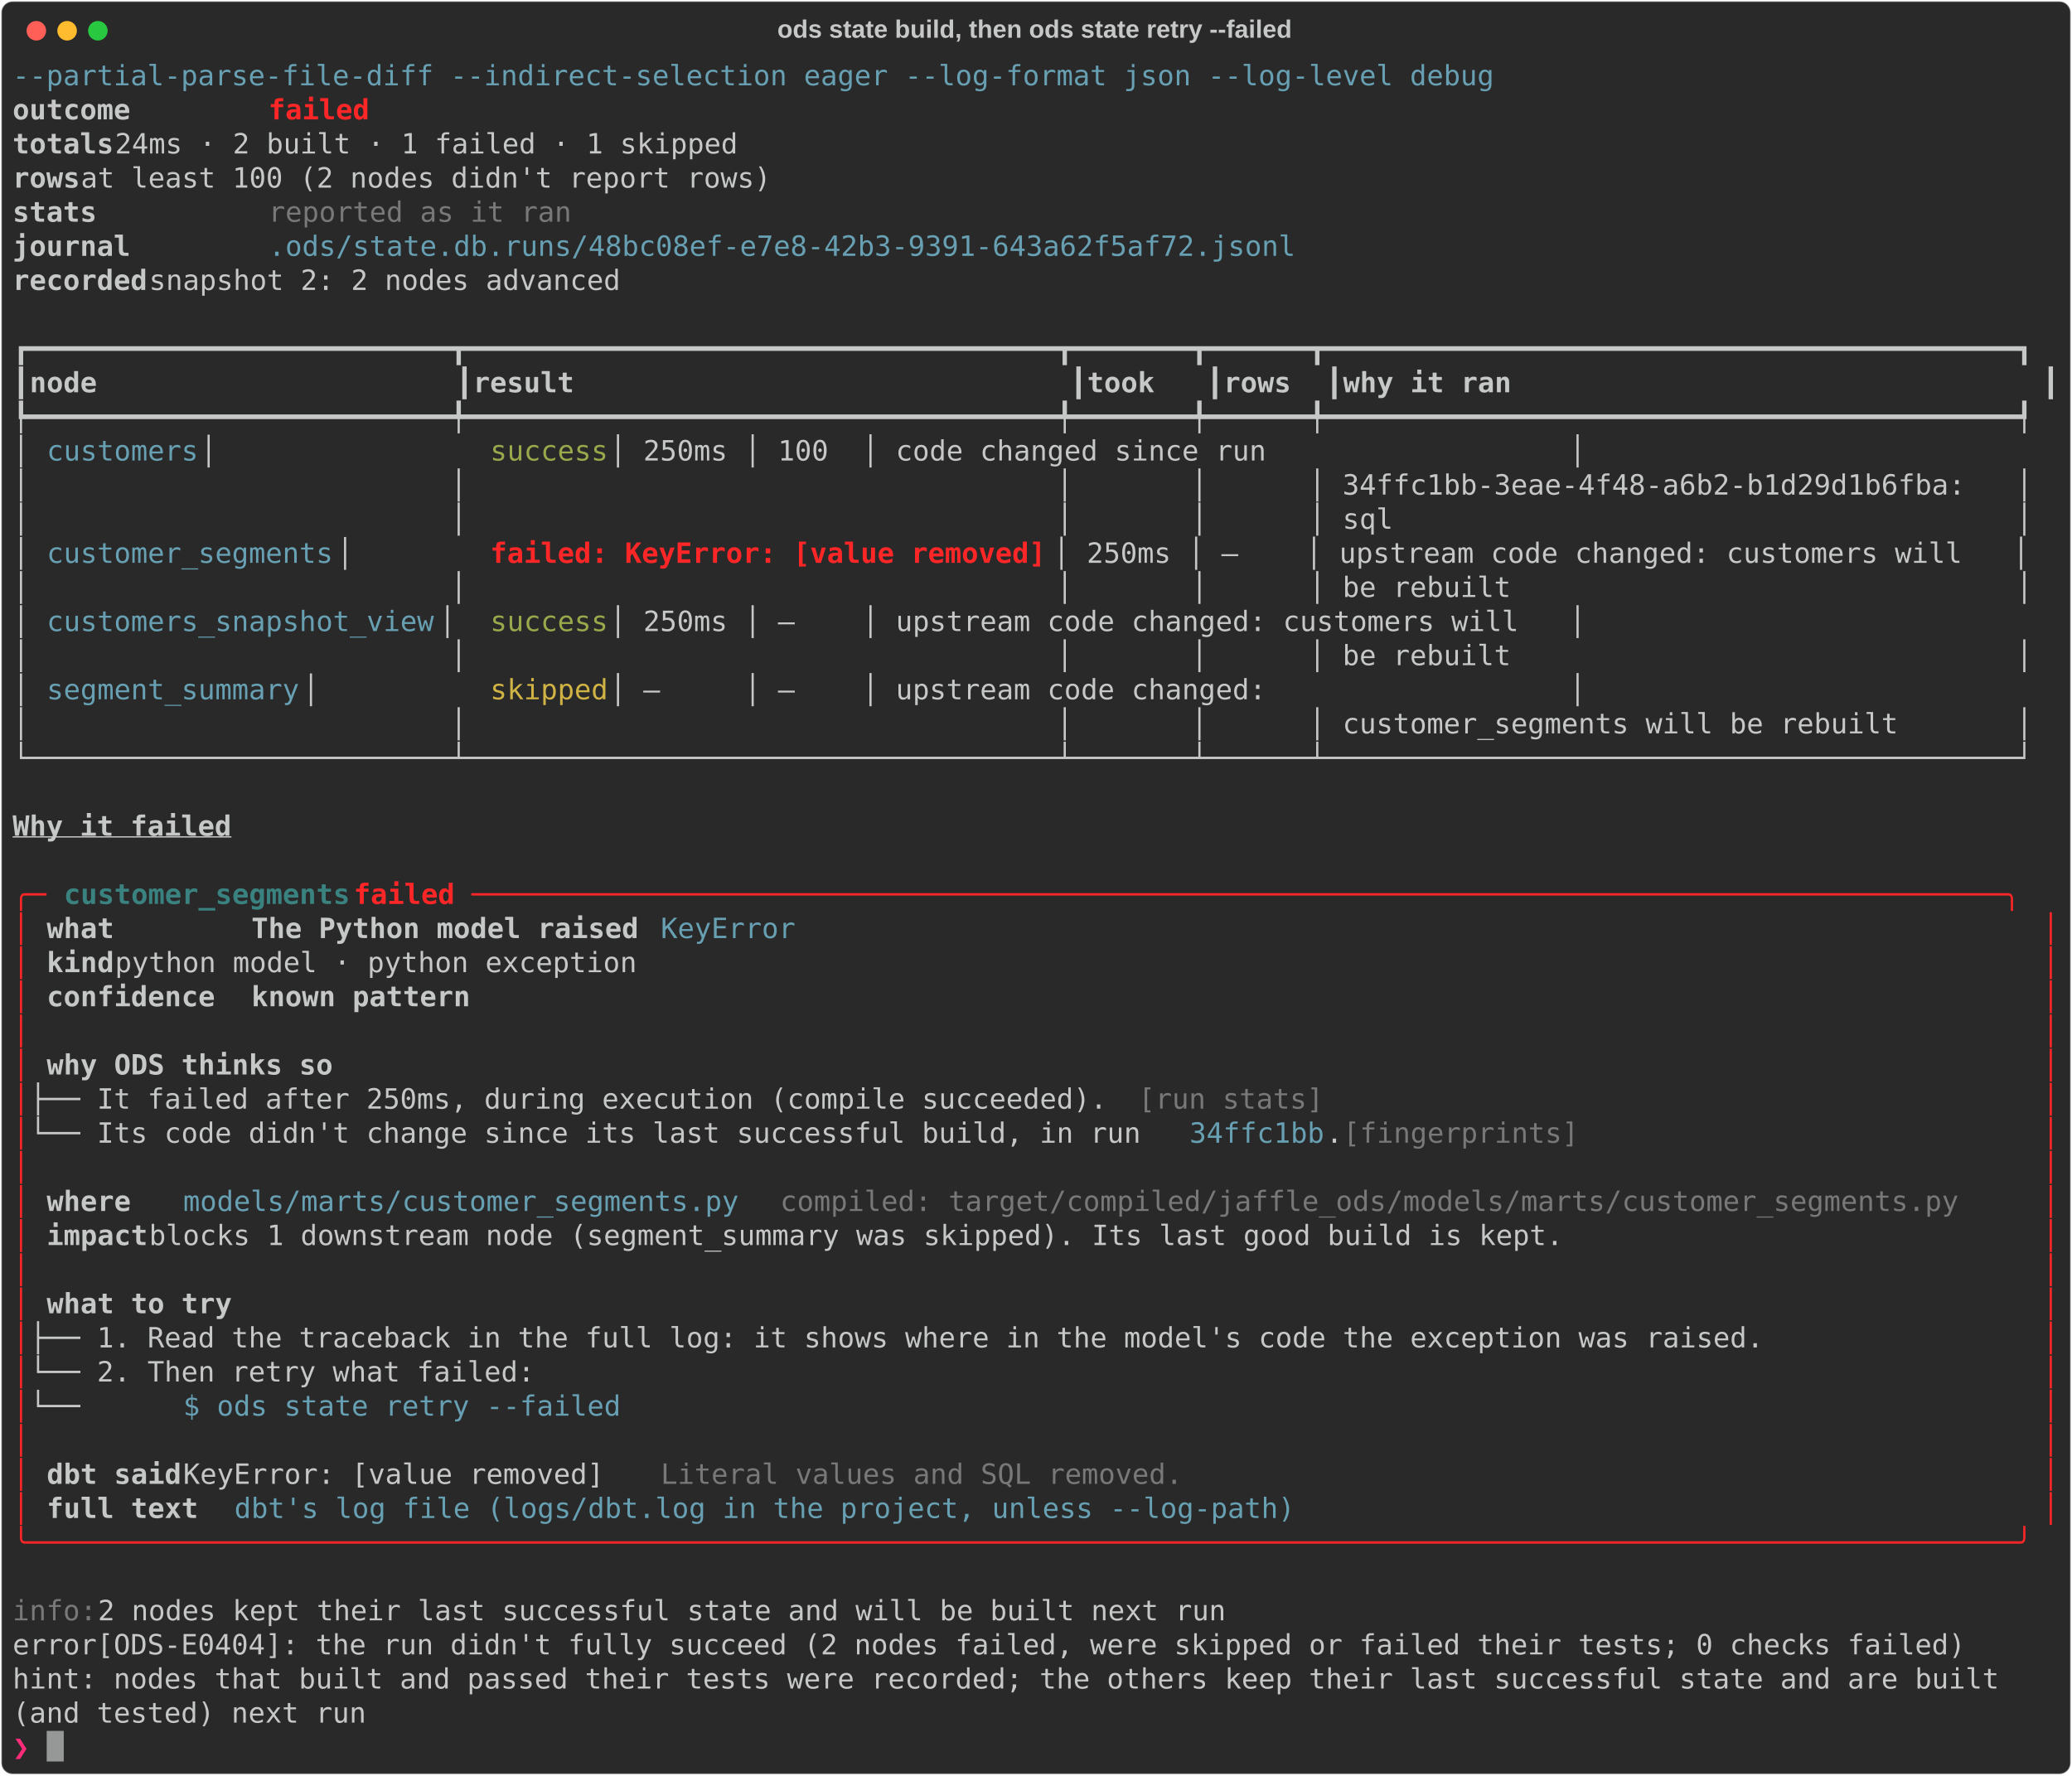
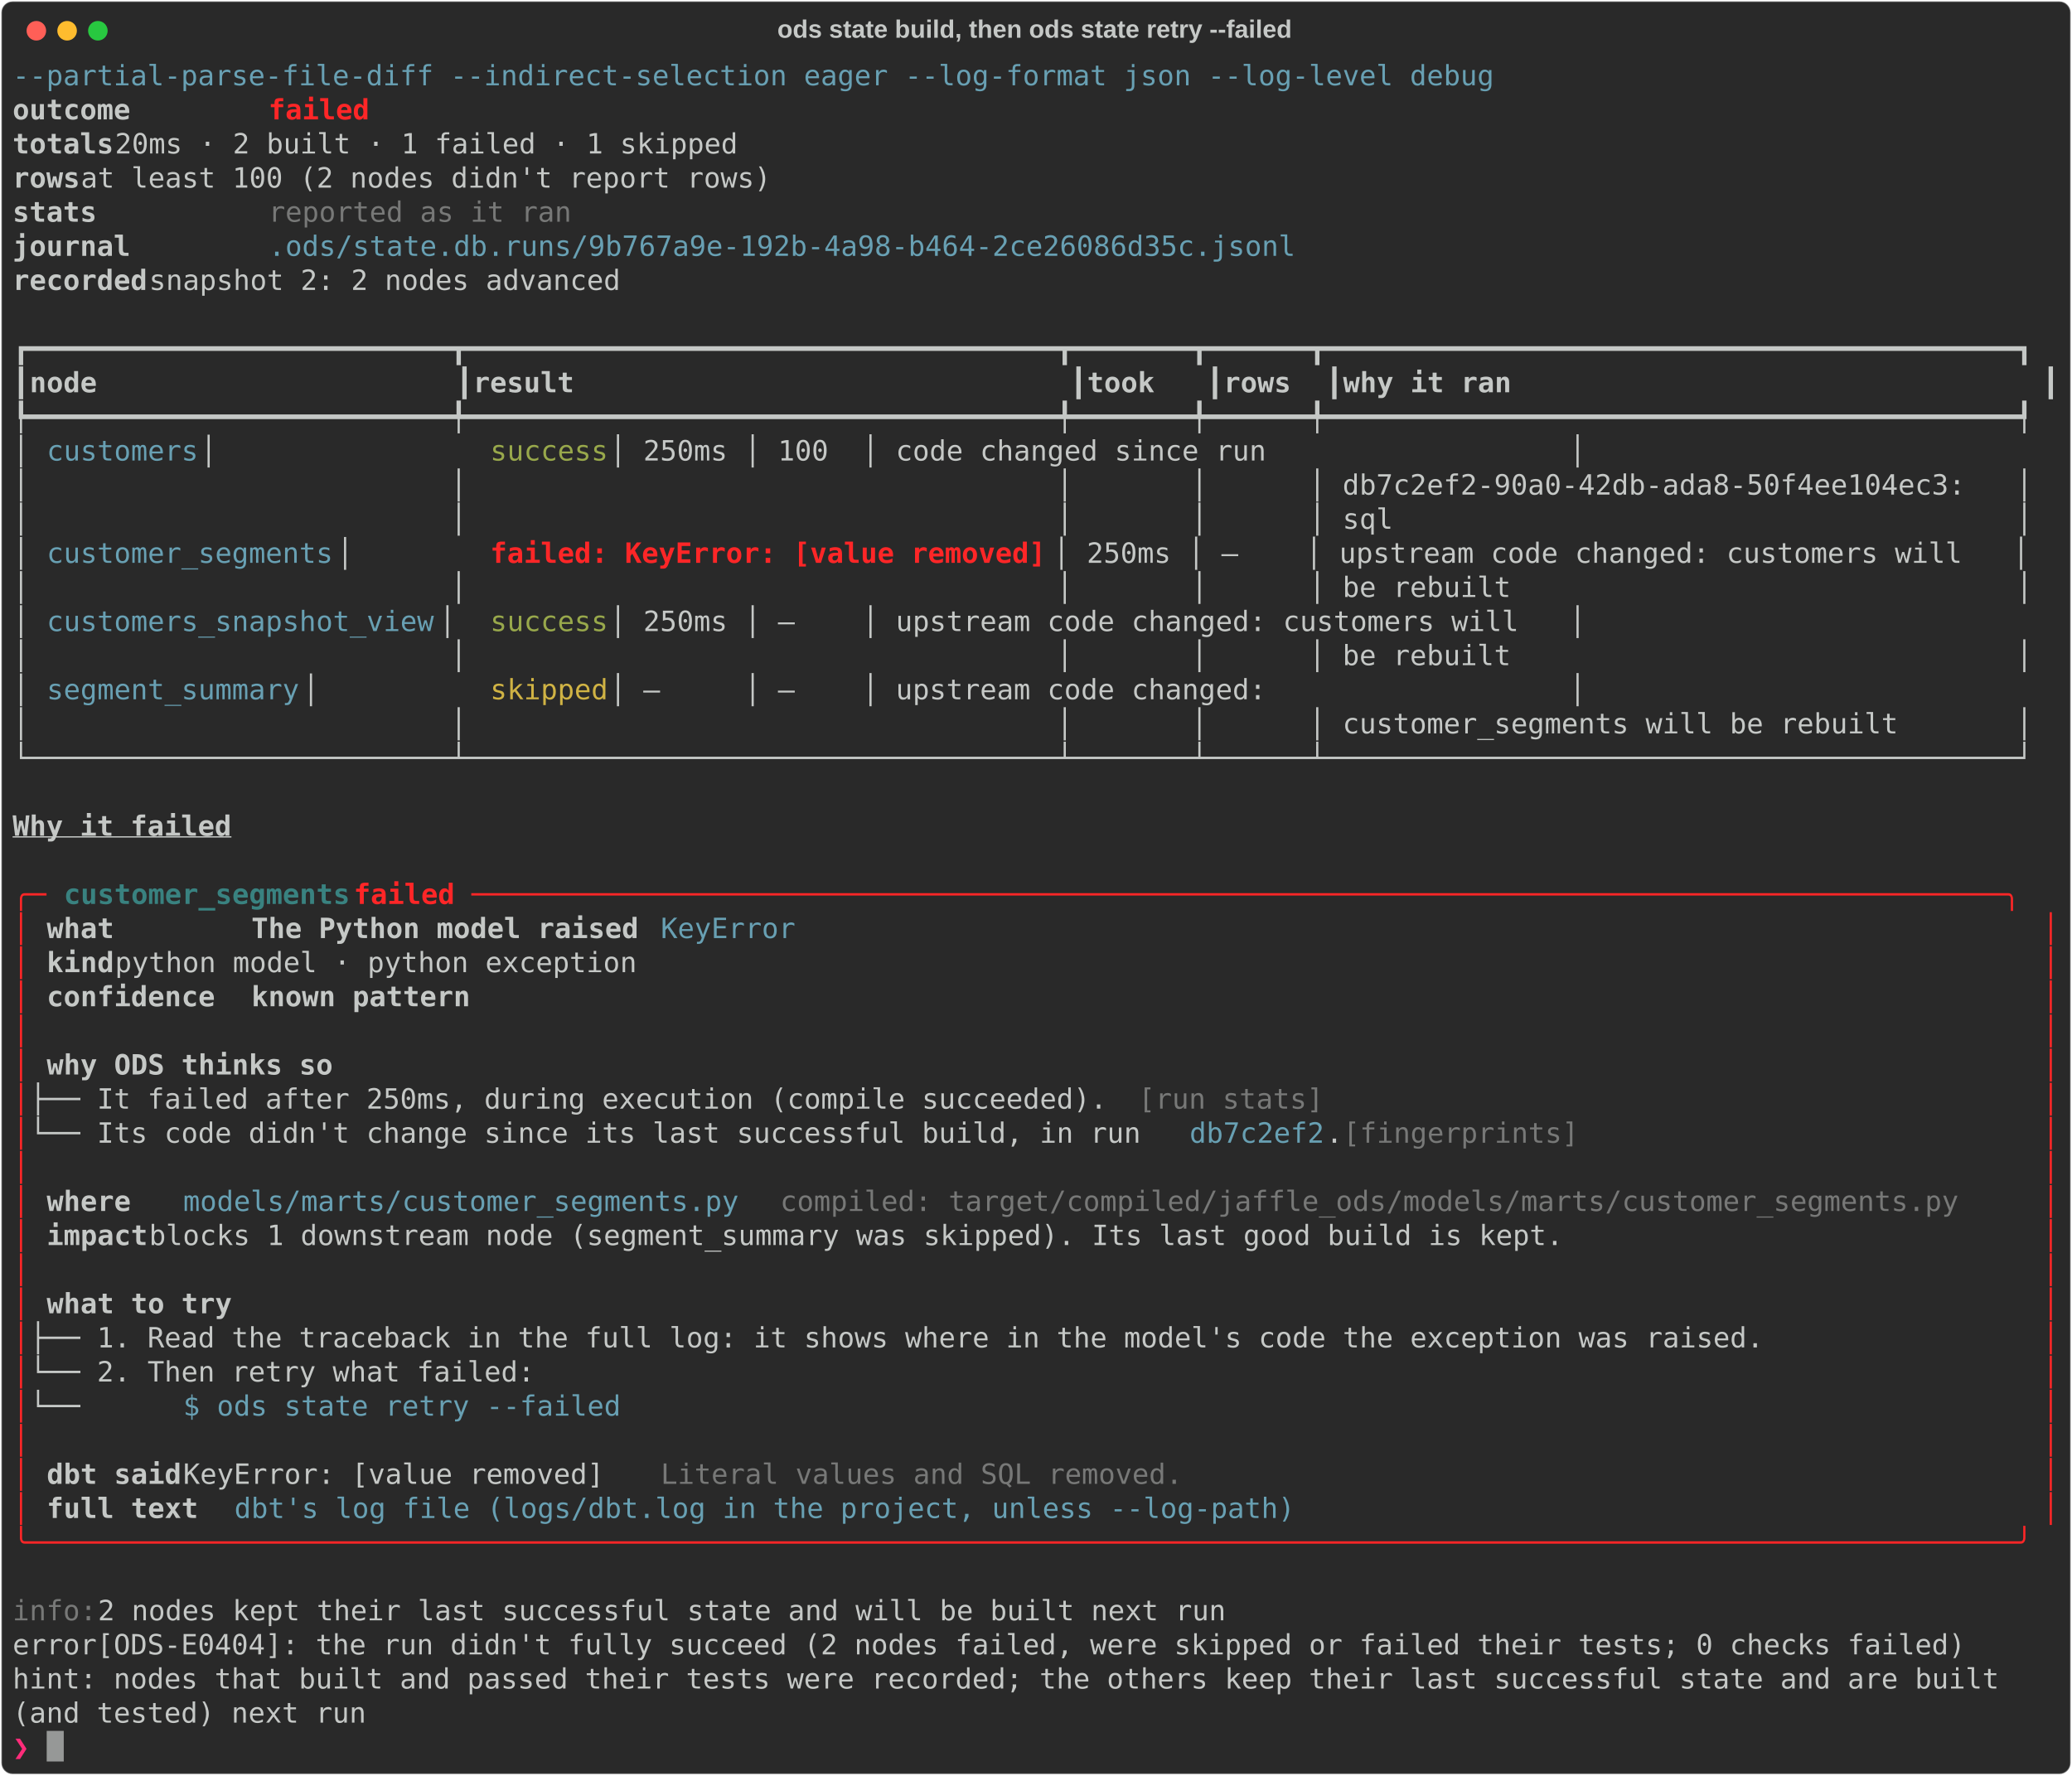
<svg xmlns="http://www.w3.org/2000/svg" class="rich-terminal" viewBox="0 0 1482 1270.0">
  <style>

    @font-face {
        font-family: "Fira Code";
        src: local("FiraCode-Regular"),
                url("https://cdnjs.cloudflare.com/ajax/libs/firacode/6.2.0/woff2/FiraCode-Regular.woff2") format("woff2"),
                url("https://cdnjs.cloudflare.com/ajax/libs/firacode/6.2.0/woff/FiraCode-Regular.woff") format("woff");
        font-style: normal;
        font-weight: 400;
    }
    @font-face {
        font-family: "Fira Code";
        src: local("FiraCode-Bold"),
                url("https://cdnjs.cloudflare.com/ajax/libs/firacode/6.2.0/woff2/FiraCode-Bold.woff2") format("woff2"),
                url("https://cdnjs.cloudflare.com/ajax/libs/firacode/6.2.0/woff/FiraCode-Bold.woff") format("woff");
        font-style: bold;
        font-weight: 700;
    }

    .rich-record-matrix {
        font-family: Fira Code, monospace;
        font-size: 20px;
        line-height: 24.4px;
        font-variant-east-asian: full-width;
    }

    .rich-record-title {
        font-size: 18px;
        font-weight: bold;
        font-family: arial;
    }

    .rich-record-r1 { fill: #68a0b3 }
.rich-record-r2 { fill: #c5c8c6 }
.rich-record-r3 { fill: #c5c8c6;font-weight: bold }
.rich-record-r4 { fill: #ff2627;font-weight: bold }
.rich-record-r5 { fill: #777877 }
.rich-record-r6 { fill: #98a84b }
.rich-record-r7 { fill: #d0b344 }
.rich-record-r8 { fill: #c5c8c6;font-weight: bold;text-decoration: underline; }
.rich-record-r9 { fill: #398280;font-weight: bold }
.rich-record-r10 { fill: #ff2c7a;font-weight: bold }
    </style>
  <defs>
    <clipPath id="rich-record-clip-terminal">
      <rect x="0" y="0" width="1463.0" height="1219.0" />
    </clipPath>
    <clipPath id="rich-record-line-0">
      <rect x="0" y="1.5" width="1464" height="24.65" />
    </clipPath>
    <clipPath id="rich-record-line-1">
      <rect x="0" y="25.9" width="1464" height="24.65" />
    </clipPath>
    <clipPath id="rich-record-line-2">
      <rect x="0" y="50.3" width="1464" height="24.65" />
    </clipPath>
    <clipPath id="rich-record-line-3">
      <rect x="0" y="74.7" width="1464" height="24.65" />
    </clipPath>
    <clipPath id="rich-record-line-4">
      <rect x="0" y="99.1" width="1464" height="24.65" />
    </clipPath>
    <clipPath id="rich-record-line-5">
      <rect x="0" y="123.5" width="1464" height="24.65" />
    </clipPath>
    <clipPath id="rich-record-line-6">
      <rect x="0" y="147.9" width="1464" height="24.65" />
    </clipPath>
    <clipPath id="rich-record-line-7">
      <rect x="0" y="172.3" width="1464" height="24.65" />
    </clipPath>
    <clipPath id="rich-record-line-8">
      <rect x="0" y="196.7" width="1464" height="24.65" />
    </clipPath>
    <clipPath id="rich-record-line-9">
      <rect x="0" y="221.1" width="1464" height="24.65" />
    </clipPath>
    <clipPath id="rich-record-line-10">
      <rect x="0" y="245.5" width="1464" height="24.65" />
    </clipPath>
    <clipPath id="rich-record-line-11">
      <rect x="0" y="269.9" width="1464" height="24.65" />
    </clipPath>
    <clipPath id="rich-record-line-12">
      <rect x="0" y="294.3" width="1464" height="24.65" />
    </clipPath>
    <clipPath id="rich-record-line-13">
      <rect x="0" y="318.7" width="1464" height="24.65" />
    </clipPath>
    <clipPath id="rich-record-line-14">
      <rect x="0" y="343.1" width="1464" height="24.65" />
    </clipPath>
    <clipPath id="rich-record-line-15">
      <rect x="0" y="367.5" width="1464" height="24.65" />
    </clipPath>
    <clipPath id="rich-record-line-16">
      <rect x="0" y="391.9" width="1464" height="24.65" />
    </clipPath>
    <clipPath id="rich-record-line-17">
      <rect x="0" y="416.3" width="1464" height="24.65" />
    </clipPath>
    <clipPath id="rich-record-line-18">
      <rect x="0" y="440.7" width="1464" height="24.65" />
    </clipPath>
    <clipPath id="rich-record-line-19">
      <rect x="0" y="465.1" width="1464" height="24.65" />
    </clipPath>
    <clipPath id="rich-record-line-20">
      <rect x="0" y="489.5" width="1464" height="24.65" />
    </clipPath>
    <clipPath id="rich-record-line-21">
      <rect x="0" y="513.9" width="1464" height="24.65" />
    </clipPath>
    <clipPath id="rich-record-line-22">
      <rect x="0" y="538.3" width="1464" height="24.65" />
    </clipPath>
    <clipPath id="rich-record-line-23">
      <rect x="0" y="562.7" width="1464" height="24.65" />
    </clipPath>
    <clipPath id="rich-record-line-24">
      <rect x="0" y="587.1" width="1464" height="24.65" />
    </clipPath>
    <clipPath id="rich-record-line-25">
      <rect x="0" y="611.5" width="1464" height="24.65" />
    </clipPath>
    <clipPath id="rich-record-line-26">
      <rect x="0" y="635.9" width="1464" height="24.65" />
    </clipPath>
    <clipPath id="rich-record-line-27">
      <rect x="0" y="660.3" width="1464" height="24.65" />
    </clipPath>
    <clipPath id="rich-record-line-28">
      <rect x="0" y="684.7" width="1464" height="24.65" />
    </clipPath>
    <clipPath id="rich-record-line-29">
      <rect x="0" y="709.1" width="1464" height="24.65" />
    </clipPath>
    <clipPath id="rich-record-line-30">
      <rect x="0" y="733.5" width="1464" height="24.65" />
    </clipPath>
    <clipPath id="rich-record-line-31">
      <rect x="0" y="757.9" width="1464" height="24.65" />
    </clipPath>
    <clipPath id="rich-record-line-32">
      <rect x="0" y="782.3" width="1464" height="24.65" />
    </clipPath>
    <clipPath id="rich-record-line-33">
      <rect x="0" y="806.7" width="1464" height="24.65" />
    </clipPath>
    <clipPath id="rich-record-line-34">
      <rect x="0" y="831.1" width="1464" height="24.65" />
    </clipPath>
    <clipPath id="rich-record-line-35">
      <rect x="0" y="855.5" width="1464" height="24.65" />
    </clipPath>
    <clipPath id="rich-record-line-36">
      <rect x="0" y="879.9" width="1464" height="24.65" />
    </clipPath>
    <clipPath id="rich-record-line-37">
      <rect x="0" y="904.3" width="1464" height="24.65" />
    </clipPath>
    <clipPath id="rich-record-line-38">
      <rect x="0" y="928.7" width="1464" height="24.65" />
    </clipPath>
    <clipPath id="rich-record-line-39">
      <rect x="0" y="953.1" width="1464" height="24.65" />
    </clipPath>
    <clipPath id="rich-record-line-40">
      <rect x="0" y="977.5" width="1464" height="24.65" />
    </clipPath>
    <clipPath id="rich-record-line-41">
      <rect x="0" y="1001.9" width="1464" height="24.65" />
    </clipPath>
    <clipPath id="rich-record-line-42">
      <rect x="0" y="1026.3" width="1464" height="24.65" />
    </clipPath>
    <clipPath id="rich-record-line-43">
      <rect x="0" y="1050.7" width="1464" height="24.65" />
    </clipPath>
    <clipPath id="rich-record-line-44">
      <rect x="0" y="1075.1" width="1464" height="24.65" />
    </clipPath>
    <clipPath id="rich-record-line-45">
      <rect x="0" y="1099.5" width="1464" height="24.65" />
    </clipPath>
    <clipPath id="rich-record-line-46">
      <rect x="0" y="1123.9" width="1464" height="24.65" />
    </clipPath>
    <clipPath id="rich-record-line-47">
      <rect x="0" y="1148.3" width="1464" height="24.65" />
    </clipPath>
    <clipPath id="rich-record-line-48">
      <rect x="0" y="1172.7" width="1464" height="24.65" />
    </clipPath>
  </defs>
  <rect fill="#292929" stroke="rgba(255,255,255,0.35)" stroke-width="1" x="1" y="1" width="1480" height="1268" rx="8" />
  <text class="rich-record-title" fill="#c5c8c6" text-anchor="middle" x="740" y="27">ods state build, then ods state retry --failed</text>
  <g transform="translate(26,22)">
    <circle cx="0" cy="0" r="7" fill="#ff5f57" />
    <circle cx="22" cy="0" r="7" fill="#febc2e" />
    <circle cx="44" cy="0" r="7" fill="#28c840" />
  </g>
  <g transform="translate(9, 41)" clip-path="url(#rich-record-clip-terminal)">
    <g class="rich-record-matrix">
      <text class="rich-record-r1" x="0" y="20" textLength="1073.6" clip-path="url(#rich-record-line-0)">--partial-parse-file-diff --indirect-selection eager --log-format json --log-level debug</text>
      <text class="rich-record-r2" x="1464" y="20" textLength="12.2" clip-path="url(#rich-record-line-0)">
</text>
      <text class="rich-record-r3" x="0" y="44.4" textLength="85.4" clip-path="url(#rich-record-line-1)">outcome</text>
      <text class="rich-record-r4" x="183" y="44.4" textLength="73.2" clip-path="url(#rich-record-line-1)">failed</text>
      <text class="rich-record-r2" x="1464" y="44.4" textLength="12.2" clip-path="url(#rich-record-line-1)">
</text>
      <text class="rich-record-r3" x="0" y="68.8" textLength="73.2" clip-path="url(#rich-record-line-2)">totals</text>
-       <text class="rich-record-r2" x="73.2" y="68.8" textLength="1390.8" clip-path="url(#rich-record-line-2)">         24ms · 2 built · 1 failed · 1 skipped                                                                    </text>
+       <text class="rich-record-r2" x="73.2" y="68.8" textLength="1390.8" clip-path="url(#rich-record-line-2)">         20ms · 2 built · 1 failed · 1 skipped                                                                    </text>
      <text class="rich-record-r2" x="1464" y="68.8" textLength="12.2" clip-path="url(#rich-record-line-2)">
</text>
      <text class="rich-record-r3" x="0" y="93.2" textLength="48.8" clip-path="url(#rich-record-line-3)">rows</text>
      <text class="rich-record-r2" x="48.8" y="93.2" textLength="1415.2" clip-path="url(#rich-record-line-3)">           at least 100 (2 nodes didn't report rows)                                                                </text>
      <text class="rich-record-r2" x="1464" y="93.2" textLength="12.2" clip-path="url(#rich-record-line-3)">
</text>
      <text class="rich-record-r3" x="0" y="117.6" textLength="61" clip-path="url(#rich-record-line-4)">stats</text>
      <text class="rich-record-r5" x="183" y="117.6" textLength="219.6" clip-path="url(#rich-record-line-4)">reported as it ran</text>
      <text class="rich-record-r2" x="1464" y="117.6" textLength="12.2" clip-path="url(#rich-record-line-4)">
</text>
      <text class="rich-record-r3" x="0" y="142" textLength="85.4" clip-path="url(#rich-record-line-5)">journal</text>
-       <text class="rich-record-r1" x="183" y="142" textLength="744.2" clip-path="url(#rich-record-line-5)">.ods/state.db.runs/48bc08ef-e7e8-42b3-9391-643a62f5af72.jsonl</text>
+       <text class="rich-record-r1" x="183" y="142" textLength="744.2" clip-path="url(#rich-record-line-5)">.ods/state.db.runs/9b767a9e-192b-4a98-b464-2ce26086d35c.jsonl</text>
      <text class="rich-record-r2" x="1464" y="142" textLength="12.2" clip-path="url(#rich-record-line-5)">
</text>
      <text class="rich-record-r3" x="0" y="166.4" textLength="97.6" clip-path="url(#rich-record-line-6)">recorded</text>
      <text class="rich-record-r2" x="97.6" y="166.4" textLength="1366.4" clip-path="url(#rich-record-line-6)">       snapshot 2: 2 nodes advanced                                                                             </text>
      <text class="rich-record-r2" x="1464" y="166.4" textLength="12.2" clip-path="url(#rich-record-line-6)">
</text>
      <text class="rich-record-r2" x="1464" y="190.8" textLength="12.2" clip-path="url(#rich-record-line-7)">
</text>
      <text class="rich-record-r2" x="0" y="215.2" textLength="1464" clip-path="url(#rich-record-line-8)">┏━━━━━━━━━━━━━━━━━━━━━━━━━┳━━━━━━━━━━━━━━━━━━━━━━━━━━━━━━━━━━━┳━━━━━━━┳━━━━━━┳━━━━━━━━━━━━━━━━━━━━━━━━━━━━━━━━━━━━━━━━━┓</text>
      <text class="rich-record-r2" x="1464" y="215.2" textLength="12.2" clip-path="url(#rich-record-line-8)">
</text>
      <text class="rich-record-r2" x="0" y="239.6" textLength="12.2" clip-path="url(#rich-record-line-9)">┃</text>
      <text class="rich-record-r3" x="12.2" y="239.6" textLength="305" clip-path="url(#rich-record-line-9)"> node                    </text>
      <text class="rich-record-r2" x="317.2" y="239.6" textLength="12.2" clip-path="url(#rich-record-line-9)">┃</text>
      <text class="rich-record-r3" x="329.4" y="239.6" textLength="427" clip-path="url(#rich-record-line-9)"> result                            </text>
      <text class="rich-record-r2" x="756.4" y="239.6" textLength="12.2" clip-path="url(#rich-record-line-9)">┃</text>
      <text class="rich-record-r3" x="768.6" y="239.6" textLength="85.4" clip-path="url(#rich-record-line-9)"> took  </text>
      <text class="rich-record-r2" x="854" y="239.6" textLength="12.2" clip-path="url(#rich-record-line-9)">┃</text>
      <text class="rich-record-r3" x="866.2" y="239.6" textLength="73.2" clip-path="url(#rich-record-line-9)"> rows </text>
      <text class="rich-record-r2" x="939.4" y="239.6" textLength="12.2" clip-path="url(#rich-record-line-9)">┃</text>
      <text class="rich-record-r3" x="951.6" y="239.6" textLength="500.2" clip-path="url(#rich-record-line-9)"> why it ran                              </text>
      <text class="rich-record-r2" x="1451.8" y="239.6" textLength="12.2" clip-path="url(#rich-record-line-9)">┃</text>
      <text class="rich-record-r2" x="1464" y="239.6" textLength="12.2" clip-path="url(#rich-record-line-9)">
</text>
      <text class="rich-record-r2" x="0" y="264" textLength="1464" clip-path="url(#rich-record-line-10)">┡━━━━━━━━━━━━━━━━━━━━━━━━━╇━━━━━━━━━━━━━━━━━━━━━━━━━━━━━━━━━━━╇━━━━━━━╇━━━━━━╇━━━━━━━━━━━━━━━━━━━━━━━━━━━━━━━━━━━━━━━━━┩</text>
      <text class="rich-record-r2" x="1464" y="264" textLength="12.2" clip-path="url(#rich-record-line-10)">
</text>
      <text class="rich-record-r2" x="0" y="288.4" textLength="24.4" clip-path="url(#rich-record-line-11)">│ </text>
      <text class="rich-record-r1" x="24.4" y="288.4" textLength="109.8" clip-path="url(#rich-record-line-11)">customers</text>
      <text class="rich-record-r2" x="134.2" y="288.4" textLength="207.4" clip-path="url(#rich-record-line-11)">               │ </text>
      <text class="rich-record-r6" x="341.6" y="288.4" textLength="85.4" clip-path="url(#rich-record-line-11)">success</text>
      <text class="rich-record-r2" x="427" y="288.4" textLength="1037" clip-path="url(#rich-record-line-11)">                           │ 250ms │ 100  │ code changed since run                  │</text>
      <text class="rich-record-r2" x="1464" y="288.4" textLength="12.2" clip-path="url(#rich-record-line-11)">
</text>
-       <text class="rich-record-r2" x="0" y="312.8" textLength="1464" clip-path="url(#rich-record-line-12)">│                         │                                   │       │      │ 34ffc1bb-3eae-4f48-a6b2-b1d29d1b6fba:   │</text>
+       <text class="rich-record-r2" x="0" y="312.8" textLength="1464" clip-path="url(#rich-record-line-12)">│                         │                                   │       │      │ db7c2ef2-90a0-42db-ada8-50f4ee104ec3:   │</text>
      <text class="rich-record-r2" x="1464" y="312.8" textLength="12.2" clip-path="url(#rich-record-line-12)">
</text>
      <text class="rich-record-r2" x="0" y="337.2" textLength="1464" clip-path="url(#rich-record-line-13)">│                         │                                   │       │      │ sql                                     │</text>
      <text class="rich-record-r2" x="1464" y="337.2" textLength="12.2" clip-path="url(#rich-record-line-13)">
</text>
      <text class="rich-record-r2" x="0" y="361.6" textLength="24.4" clip-path="url(#rich-record-line-14)">│ </text>
      <text class="rich-record-r1" x="24.4" y="361.6" textLength="207.4" clip-path="url(#rich-record-line-14)">customer_segments</text>
      <text class="rich-record-r2" x="231.8" y="361.6" textLength="109.8" clip-path="url(#rich-record-line-14)">       │ </text>
      <text class="rich-record-r4" x="341.6" y="361.6" textLength="402.6" clip-path="url(#rich-record-line-14)">failed: KeyError: [value removed]</text>
      <text class="rich-record-r2" x="744.2" y="361.6" textLength="719.8" clip-path="url(#rich-record-line-14)"> │ 250ms │ —    │ upstream code changed: customers will   │</text>
      <text class="rich-record-r2" x="1464" y="361.6" textLength="12.2" clip-path="url(#rich-record-line-14)">
</text>
      <text class="rich-record-r2" x="0" y="386" textLength="1464" clip-path="url(#rich-record-line-15)">│                         │                                   │       │      │ be rebuilt                              │</text>
      <text class="rich-record-r2" x="1464" y="386" textLength="12.2" clip-path="url(#rich-record-line-15)">
</text>
      <text class="rich-record-r2" x="0" y="410.4" textLength="24.4" clip-path="url(#rich-record-line-16)">│ </text>
      <text class="rich-record-r1" x="24.4" y="410.4" textLength="280.6" clip-path="url(#rich-record-line-16)">customers_snapshot_view</text>
      <text class="rich-record-r2" x="305" y="410.4" textLength="36.6" clip-path="url(#rich-record-line-16)"> │ </text>
      <text class="rich-record-r6" x="341.6" y="410.4" textLength="85.4" clip-path="url(#rich-record-line-16)">success</text>
      <text class="rich-record-r2" x="427" y="410.4" textLength="1037" clip-path="url(#rich-record-line-16)">                           │ 250ms │ —    │ upstream code changed: customers will   │</text>
      <text class="rich-record-r2" x="1464" y="410.4" textLength="12.2" clip-path="url(#rich-record-line-16)">
</text>
      <text class="rich-record-r2" x="0" y="434.8" textLength="1464" clip-path="url(#rich-record-line-17)">│                         │                                   │       │      │ be rebuilt                              │</text>
      <text class="rich-record-r2" x="1464" y="434.8" textLength="12.2" clip-path="url(#rich-record-line-17)">
</text>
      <text class="rich-record-r2" x="0" y="459.2" textLength="24.4" clip-path="url(#rich-record-line-18)">│ </text>
      <text class="rich-record-r1" x="24.4" y="459.2" textLength="183" clip-path="url(#rich-record-line-18)">segment_summary</text>
      <text class="rich-record-r2" x="207.4" y="459.2" textLength="134.2" clip-path="url(#rich-record-line-18)">         │ </text>
      <text class="rich-record-r7" x="341.6" y="459.2" textLength="85.4" clip-path="url(#rich-record-line-18)">skipped</text>
      <text class="rich-record-r2" x="427" y="459.2" textLength="1037" clip-path="url(#rich-record-line-18)">                           │ —     │ —    │ upstream code changed:                  │</text>
      <text class="rich-record-r2" x="1464" y="459.2" textLength="12.2" clip-path="url(#rich-record-line-18)">
</text>
      <text class="rich-record-r2" x="0" y="483.6" textLength="1464" clip-path="url(#rich-record-line-19)">│                         │                                   │       │      │ customer_segments will be rebuilt       │</text>
      <text class="rich-record-r2" x="1464" y="483.6" textLength="12.2" clip-path="url(#rich-record-line-19)">
</text>
      <text class="rich-record-r2" x="0" y="508" textLength="1464" clip-path="url(#rich-record-line-20)">└─────────────────────────┴───────────────────────────────────┴───────┴──────┴─────────────────────────────────────────┘</text>
      <text class="rich-record-r2" x="1464" y="508" textLength="12.2" clip-path="url(#rich-record-line-20)">
</text>
      <text class="rich-record-r2" x="1464" y="532.4" textLength="12.2" clip-path="url(#rich-record-line-21)">
</text>
      <text class="rich-record-r8" x="0" y="556.8" textLength="158.6" clip-path="url(#rich-record-line-22)">Why it failed</text>
      <text class="rich-record-r2" x="1464" y="556.8" textLength="12.2" clip-path="url(#rich-record-line-22)">
</text>
      <text class="rich-record-r2" x="1464" y="581.2" textLength="12.2" clip-path="url(#rich-record-line-23)">
</text>
      <text class="rich-record-r4" x="0" y="605.6" textLength="36.6" clip-path="url(#rich-record-line-24)">╭─ </text>
      <text class="rich-record-r9" x="36.6" y="605.6" textLength="207.4" clip-path="url(#rich-record-line-24)">customer_segments</text>
      <text class="rich-record-r4" x="244" y="605.6" textLength="1220" clip-path="url(#rich-record-line-24)"> failed ───────────────────────────────────────────────────────────────────────────────────────────╮</text>
      <text class="rich-record-r2" x="1464" y="605.6" textLength="12.2" clip-path="url(#rich-record-line-24)">
</text>
      <text class="rich-record-r4" x="0" y="630" textLength="12.2" clip-path="url(#rich-record-line-25)">│</text>
      <text class="rich-record-r3" x="24.4" y="630" textLength="48.8" clip-path="url(#rich-record-line-25)">what</text>
      <text class="rich-record-r3" x="170.8" y="630" textLength="292.8" clip-path="url(#rich-record-line-25)">The Python model raised </text>
      <text class="rich-record-r1" x="463.6" y="630" textLength="97.6" clip-path="url(#rich-record-line-25)">KeyError</text>
      <text class="rich-record-r4" x="1451.8" y="630" textLength="12.2" clip-path="url(#rich-record-line-25)">│</text>
      <text class="rich-record-r2" x="1464" y="630" textLength="12.2" clip-path="url(#rich-record-line-25)">
</text>
      <text class="rich-record-r4" x="0" y="654.4" textLength="12.2" clip-path="url(#rich-record-line-26)">│</text>
      <text class="rich-record-r3" x="24.4" y="654.4" textLength="48.8" clip-path="url(#rich-record-line-26)">kind</text>
      <text class="rich-record-r2" x="73.2" y="654.4" textLength="1378.6" clip-path="url(#rich-record-line-26)">        python model · python exception                                                                          </text>
      <text class="rich-record-r4" x="1451.8" y="654.4" textLength="12.2" clip-path="url(#rich-record-line-26)">│</text>
      <text class="rich-record-r2" x="1464" y="654.4" textLength="12.2" clip-path="url(#rich-record-line-26)">
</text>
      <text class="rich-record-r4" x="0" y="678.8" textLength="12.2" clip-path="url(#rich-record-line-27)">│</text>
      <text class="rich-record-r3" x="24.4" y="678.8" textLength="122" clip-path="url(#rich-record-line-27)">confidence</text>
      <text class="rich-record-r3" x="170.8" y="678.8" textLength="158.6" clip-path="url(#rich-record-line-27)">known pattern</text>
      <text class="rich-record-r4" x="1451.8" y="678.8" textLength="12.2" clip-path="url(#rich-record-line-27)">│</text>
      <text class="rich-record-r2" x="1464" y="678.8" textLength="12.2" clip-path="url(#rich-record-line-27)">
</text>
      <text class="rich-record-r4" x="0" y="703.2" textLength="12.2" clip-path="url(#rich-record-line-28)">│</text>
      <text class="rich-record-r4" x="1451.8" y="703.2" textLength="12.2" clip-path="url(#rich-record-line-28)">│</text>
      <text class="rich-record-r2" x="1464" y="703.2" textLength="12.2" clip-path="url(#rich-record-line-28)">
</text>
      <text class="rich-record-r4" x="0" y="727.6" textLength="12.2" clip-path="url(#rich-record-line-29)">│</text>
      <text class="rich-record-r3" x="24.4" y="727.6" textLength="207.4" clip-path="url(#rich-record-line-29)">why ODS thinks so</text>
      <text class="rich-record-r4" x="1451.8" y="727.6" textLength="12.2" clip-path="url(#rich-record-line-29)">│</text>
      <text class="rich-record-r2" x="1464" y="727.6" textLength="12.2" clip-path="url(#rich-record-line-29)">
</text>
      <text class="rich-record-r4" x="0" y="752" textLength="12.2" clip-path="url(#rich-record-line-30)">│</text>
      <text class="rich-record-r2" x="12.2" y="752" textLength="793" clip-path="url(#rich-record-line-30)"> ├── It failed after 250ms, during execution (compile succeeded).</text>
      <text class="rich-record-r5" x="805.2" y="752" textLength="158.6" clip-path="url(#rich-record-line-30)">  [run stats]</text>
      <text class="rich-record-r4" x="1451.8" y="752" textLength="12.2" clip-path="url(#rich-record-line-30)">│</text>
      <text class="rich-record-r2" x="1464" y="752" textLength="12.2" clip-path="url(#rich-record-line-30)">
</text>
      <text class="rich-record-r4" x="0" y="776.4" textLength="12.2" clip-path="url(#rich-record-line-31)">│</text>
      <text class="rich-record-r2" x="12.2" y="776.4" textLength="829.6" clip-path="url(#rich-record-line-31)"> └── Its code didn't change since its last successful build, in run </text>
-       <text class="rich-record-r1" x="841.8" y="776.4" textLength="97.6" clip-path="url(#rich-record-line-31)">34ffc1bb</text>
+       <text class="rich-record-r1" x="841.8" y="776.4" textLength="97.6" clip-path="url(#rich-record-line-31)">db7c2ef2</text>
      <text class="rich-record-r2" x="939.4" y="776.4" textLength="12.2" clip-path="url(#rich-record-line-31)">.</text>
      <text class="rich-record-r5" x="951.6" y="776.4" textLength="195.2" clip-path="url(#rich-record-line-31)">  [fingerprints]</text>
      <text class="rich-record-r4" x="1451.8" y="776.4" textLength="12.2" clip-path="url(#rich-record-line-31)">│</text>
      <text class="rich-record-r2" x="1464" y="776.4" textLength="12.2" clip-path="url(#rich-record-line-31)">
</text>
      <text class="rich-record-r4" x="0" y="800.8" textLength="12.2" clip-path="url(#rich-record-line-32)">│</text>
      <text class="rich-record-r4" x="1451.8" y="800.8" textLength="12.2" clip-path="url(#rich-record-line-32)">│</text>
      <text class="rich-record-r2" x="1464" y="800.8" textLength="12.2" clip-path="url(#rich-record-line-32)">
</text>
      <text class="rich-record-r4" x="0" y="825.2" textLength="12.2" clip-path="url(#rich-record-line-33)">│</text>
      <text class="rich-record-r3" x="24.4" y="825.2" textLength="61" clip-path="url(#rich-record-line-33)">where</text>
      <text class="rich-record-r1" x="122" y="825.2" textLength="402.6" clip-path="url(#rich-record-line-33)">models/marts/customer_segments.py</text>
      <text class="rich-record-r5" x="549" y="825.2" textLength="854" clip-path="url(#rich-record-line-33)">compiled: target/compiled/jaffle_ods/models/marts/customer_segments.py</text>
      <text class="rich-record-r4" x="1451.8" y="825.2" textLength="12.2" clip-path="url(#rich-record-line-33)">│</text>
      <text class="rich-record-r2" x="1464" y="825.2" textLength="12.2" clip-path="url(#rich-record-line-33)">
</text>
      <text class="rich-record-r4" x="0" y="849.6" textLength="12.2" clip-path="url(#rich-record-line-34)">│</text>
      <text class="rich-record-r3" x="24.4" y="849.6" textLength="73.2" clip-path="url(#rich-record-line-34)">impact</text>
      <text class="rich-record-r2" x="97.6" y="849.6" textLength="1354.2" clip-path="url(#rich-record-line-34)">  blocks 1 downstream node (segment_summary was skipped). Its last good build is kept.                         </text>
      <text class="rich-record-r4" x="1451.8" y="849.6" textLength="12.2" clip-path="url(#rich-record-line-34)">│</text>
      <text class="rich-record-r2" x="1464" y="849.6" textLength="12.2" clip-path="url(#rich-record-line-34)">
</text>
      <text class="rich-record-r4" x="0" y="874" textLength="12.2" clip-path="url(#rich-record-line-35)">│</text>
      <text class="rich-record-r4" x="1451.8" y="874" textLength="12.2" clip-path="url(#rich-record-line-35)">│</text>
      <text class="rich-record-r2" x="1464" y="874" textLength="12.2" clip-path="url(#rich-record-line-35)">
</text>
      <text class="rich-record-r4" x="0" y="898.4" textLength="12.2" clip-path="url(#rich-record-line-36)">│</text>
      <text class="rich-record-r3" x="24.4" y="898.4" textLength="134.2" clip-path="url(#rich-record-line-36)">what to try</text>
      <text class="rich-record-r4" x="1451.8" y="898.4" textLength="12.2" clip-path="url(#rich-record-line-36)">│</text>
      <text class="rich-record-r2" x="1464" y="898.4" textLength="12.2" clip-path="url(#rich-record-line-36)">
</text>
      <text class="rich-record-r4" x="0" y="922.8" textLength="12.2" clip-path="url(#rich-record-line-37)">│</text>
      <text class="rich-record-r2" x="12.2" y="922.8" textLength="1439.6" clip-path="url(#rich-record-line-37)"> ├── 1. Read the traceback in the full log: it shows where in the model's code the exception was raised.              </text>
      <text class="rich-record-r4" x="1451.8" y="922.8" textLength="12.2" clip-path="url(#rich-record-line-37)">│</text>
      <text class="rich-record-r2" x="1464" y="922.8" textLength="12.2" clip-path="url(#rich-record-line-37)">
</text>
      <text class="rich-record-r4" x="0" y="947.2" textLength="12.2" clip-path="url(#rich-record-line-38)">│</text>
      <text class="rich-record-r2" x="12.2" y="947.2" textLength="1439.6" clip-path="url(#rich-record-line-38)"> └── 2. Then retry what failed:                                                                                       </text>
      <text class="rich-record-r4" x="1451.8" y="947.2" textLength="12.2" clip-path="url(#rich-record-line-38)">│</text>
      <text class="rich-record-r2" x="1464" y="947.2" textLength="12.2" clip-path="url(#rich-record-line-38)">
</text>
      <text class="rich-record-r4" x="0" y="971.6" textLength="12.2" clip-path="url(#rich-record-line-39)">│</text>
      <text class="rich-record-r2" x="12.2" y="971.6" textLength="109.8" clip-path="url(#rich-record-line-39)">     └── </text>
      <text class="rich-record-r1" x="122" y="971.6" textLength="317.2" clip-path="url(#rich-record-line-39)">$ ods state retry --failed</text>
      <text class="rich-record-r4" x="1451.8" y="971.6" textLength="12.2" clip-path="url(#rich-record-line-39)">│</text>
      <text class="rich-record-r2" x="1464" y="971.6" textLength="12.2" clip-path="url(#rich-record-line-39)">
</text>
      <text class="rich-record-r4" x="0" y="996" textLength="12.2" clip-path="url(#rich-record-line-40)">│</text>
      <text class="rich-record-r4" x="1451.8" y="996" textLength="12.2" clip-path="url(#rich-record-line-40)">│</text>
      <text class="rich-record-r2" x="1464" y="996" textLength="12.2" clip-path="url(#rich-record-line-40)">
</text>
      <text class="rich-record-r4" x="0" y="1020.4" textLength="12.2" clip-path="url(#rich-record-line-41)">│</text>
      <text class="rich-record-r3" x="24.4" y="1020.4" textLength="97.6" clip-path="url(#rich-record-line-41)">dbt said</text>
      <text class="rich-record-r2" x="122" y="1020.4" textLength="341.6" clip-path="url(#rich-record-line-41)">   KeyError: [value removed]</text>
      <text class="rich-record-r5" x="463.6" y="1020.4" textLength="402.6" clip-path="url(#rich-record-line-41)">  Literal values and SQL removed.</text>
      <text class="rich-record-r4" x="1451.8" y="1020.4" textLength="12.2" clip-path="url(#rich-record-line-41)">│</text>
      <text class="rich-record-r2" x="1464" y="1020.4" textLength="12.2" clip-path="url(#rich-record-line-41)">
</text>
      <text class="rich-record-r4" x="0" y="1044.8" textLength="12.2" clip-path="url(#rich-record-line-42)">│</text>
      <text class="rich-record-r3" x="24.4" y="1044.8" textLength="109.8" clip-path="url(#rich-record-line-42)">full text</text>
      <text class="rich-record-r1" x="158.6" y="1044.8" textLength="768.6" clip-path="url(#rich-record-line-42)">dbt's log file (logs/dbt.log in the project, unless --log-path)</text>
      <text class="rich-record-r4" x="1451.8" y="1044.8" textLength="12.2" clip-path="url(#rich-record-line-42)">│</text>
      <text class="rich-record-r2" x="1464" y="1044.8" textLength="12.2" clip-path="url(#rich-record-line-42)">
</text>
      <text class="rich-record-r4" x="0" y="1069.2" textLength="1464" clip-path="url(#rich-record-line-43)">╰──────────────────────────────────────────────────────────────────────────────────────────────────────────────────────╯</text>
      <text class="rich-record-r2" x="1464" y="1069.2" textLength="12.2" clip-path="url(#rich-record-line-43)">
</text>
      <text class="rich-record-r2" x="1464" y="1093.6" textLength="12.2" clip-path="url(#rich-record-line-44)">
</text>
      <text class="rich-record-r5" x="0" y="1118" textLength="61" clip-path="url(#rich-record-line-45)">info:</text>
      <text class="rich-record-r2" x="61" y="1118" textLength="1403" clip-path="url(#rich-record-line-45)"> 2 nodes kept their last successful state and will be built next run                                               </text>
      <text class="rich-record-r2" x="1464" y="1118" textLength="12.2" clip-path="url(#rich-record-line-45)">
</text>
      <text class="rich-record-r2" x="0" y="1142.4" textLength="1464" clip-path="url(#rich-record-line-46)">error[ODS-E0404]: the run didn't fully succeed (2 nodes failed, were skipped or failed their tests; 0 checks failed)    </text>
      <text class="rich-record-r2" x="1464" y="1142.4" textLength="12.2" clip-path="url(#rich-record-line-46)">
</text>
      <text class="rich-record-r2" x="0" y="1166.8" textLength="1464" clip-path="url(#rich-record-line-47)">  hint: nodes that built and passed their tests were recorded; the others keep their last successful state and are built</text>
      <text class="rich-record-r2" x="1464" y="1166.8" textLength="12.2" clip-path="url(#rich-record-line-47)">
</text>
      <text class="rich-record-r2" x="0" y="1191.2" textLength="1464" clip-path="url(#rich-record-line-48)"> (and tested) next run                                                                                                  </text>
      <text class="rich-record-r2" x="1464" y="1191.2" textLength="12.2" clip-path="url(#rich-record-line-48)">
</text>
      <text class="rich-record-r10" x="0" y="1215.6" textLength="12.2" clip-path="url(#rich-record-line-49)">❯</text>
      <rect x="24.4" y="1197.1" width="12.2" height="24.65" fill="#c5c8c6" opacity="0.7" />
    </g>
  </g>
</svg>
